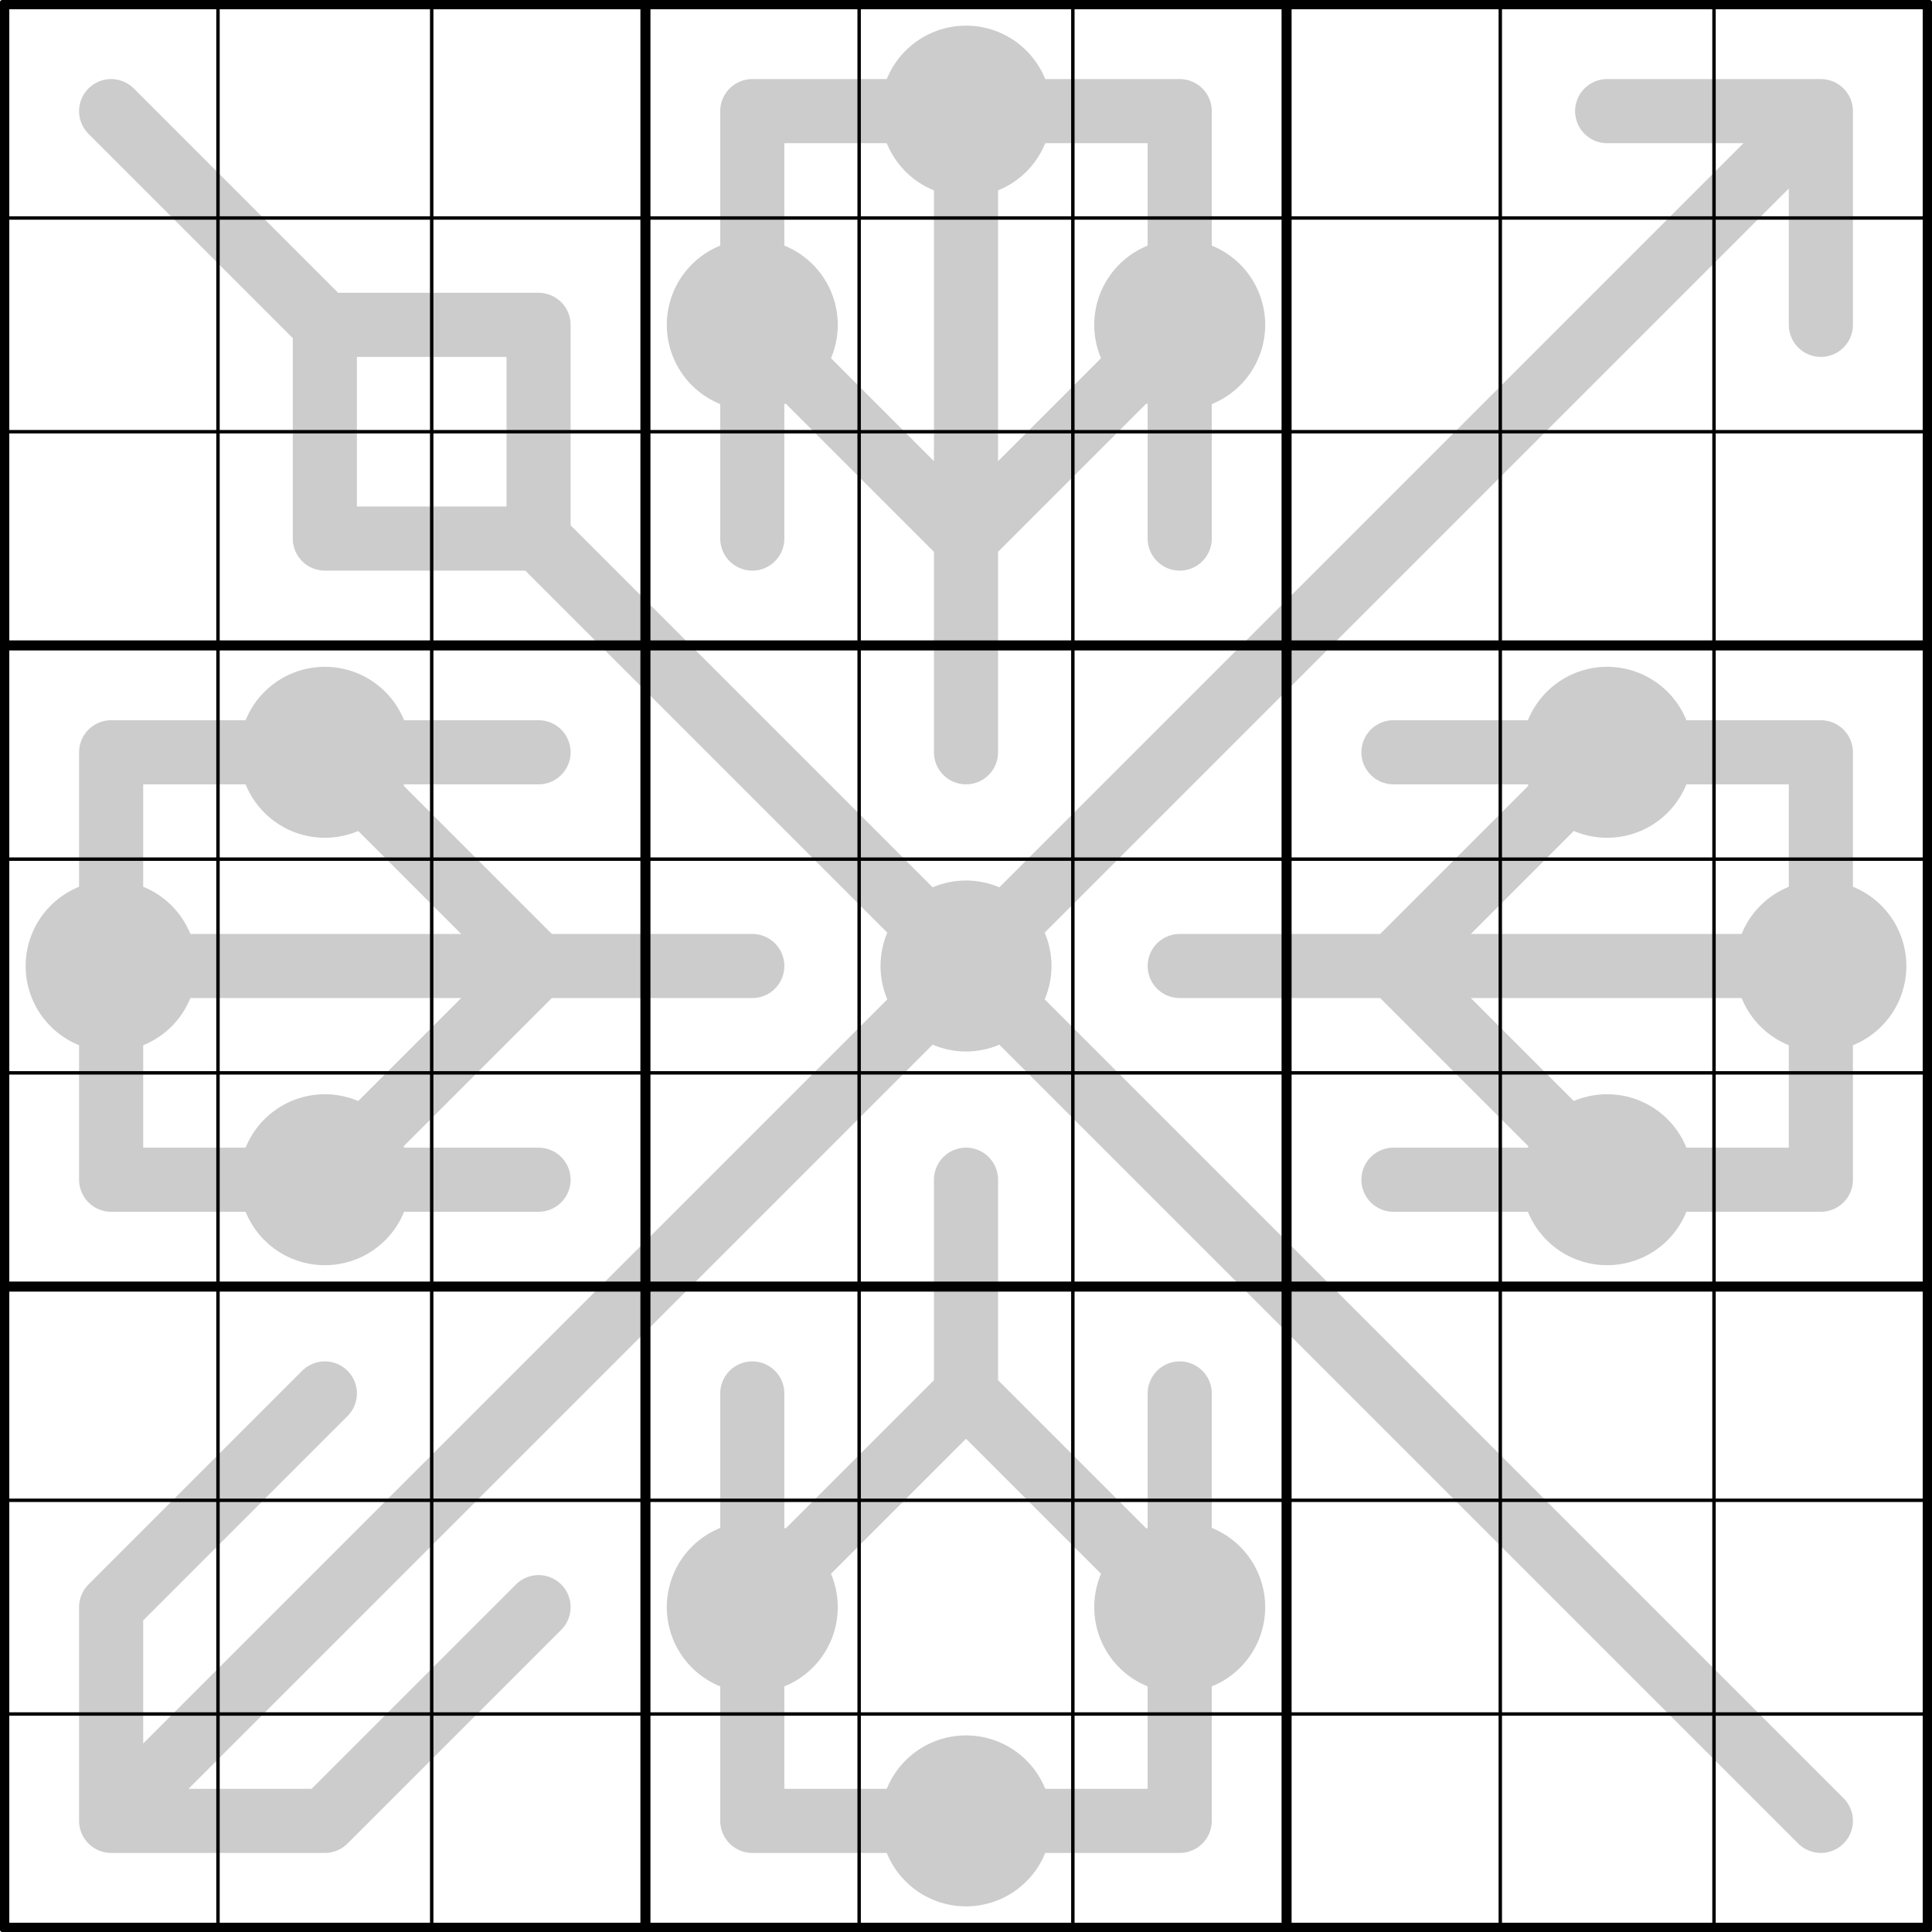
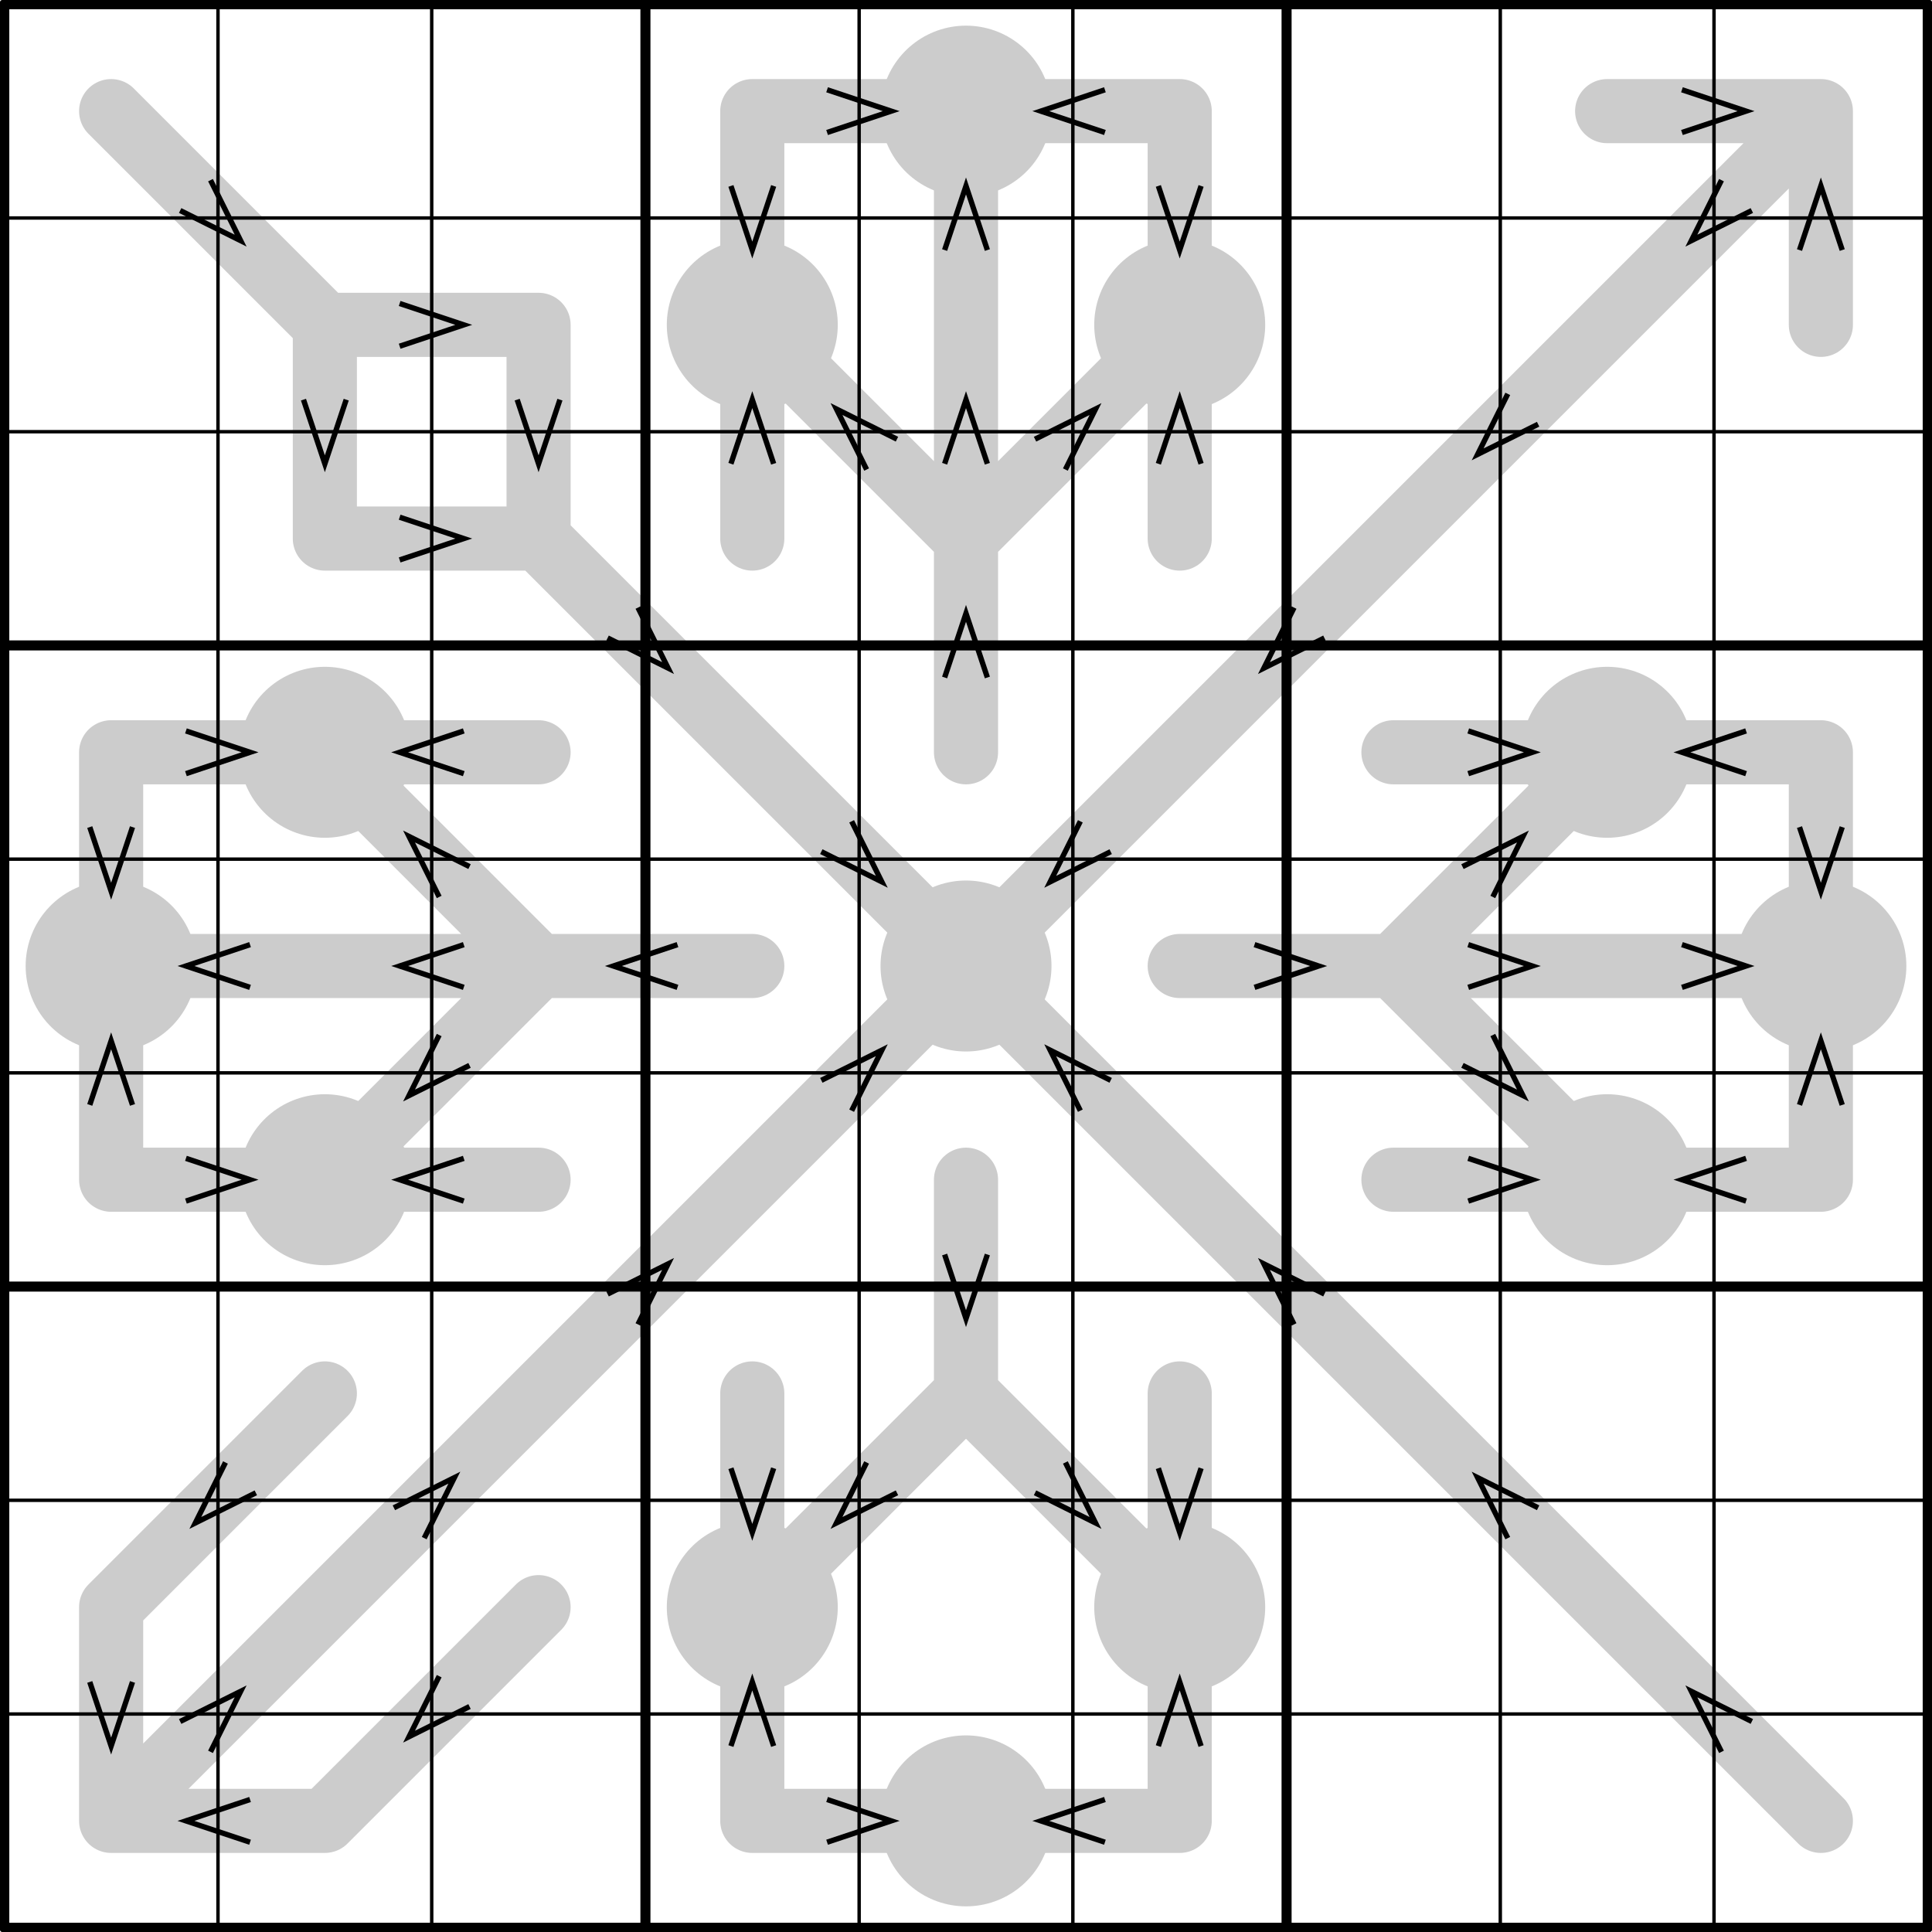
<svg xmlns="http://www.w3.org/2000/svg" viewBox="-.02 -.02 9.04 9.04" width="832px" height="832px">
  <path fill="#fff" d="M0 0h9v9H0z" />
  <g stroke="#ccc" fill="none" stroke-linecap="round" stroke-linejoin="round">
    <path stroke-width=".3" d="       M.5.5 1.5 1.5H2.5V2.5L8.5 8.5       M8.5.5.5 8.5       M1.5 6.5.5 7.5V8.5H1.5L2.5 7.5       M1.5 1.5V2.5H2.5       M7.5.5H8.5V1.5       M3.5 2.5V.5H5.5V2.5       M4.5.5V3.5       M3.5 1.5 4.5 2.5 5.5 1.5       M6.5 3.5H8.5V5.5H6.5       M8.5 4.5H5.5       M7.5 3.5 6.5 4.5 7.5 5.5       M5.5 6.5V8.5H3.5V6.5       M4.5 6.5V5.5       M5.5 7.5 4.5 6.5 3.5 7.5       M2.5 5.5H.5V3.5H2.5       M.5 4.5H3.5       M1.5 5.5 2.5 4.5 1.5 3.5     " />
    <path stroke-width=".8" d="       M3.5 7.5l0 0       M5.5 7.5l0 0       M3.5 1.5l0 0       M5.5 1.5l0 0       M1.5 3.5l0 0       M1.5 5.5l0 0       M7.5 3.5l0 0       M7.5 5.5l0 0       M4.5 4.5l0 0       M4.5.5l0 0       M8.5 4.5l0 0       M.5 4.5l0 0       M4.5 8.5l0 0     " />
  </g>
+   <path fill="none" stroke="#000" stroke-width=".025" d="M2.15 3.4 1.85 3.5 2.15 3.6M2.177 4.035 1.894 3.894 2.035 4.177M2.15 5.6 1.85 5.5 2.15 5.4M2.177 4.965 1.894 5.106 2.035 4.823M1.15 4.4.85 4.5 1.15 4.6M2.15 4.4 1.85 4.5 2.15 4.6M3.15 4.4 2.85 4.5 3.15 4.6M.85 3.4 1.15 3.5.85 3.6M.85 5.4 1.15 5.5.85 5.6M.6 3.85.5 4.15.4 3.85M.6 5.15.5 4.85.4 5.15M5.6 2.15 5.5 1.85 5.4 2.15M4.965 2.177 5.106 1.894 4.823 2.035M3.4 2.15 3.5 1.85 3.6 2.15M4.035 2.177 3.894 1.894 4.177 2.035M4.6 1.15 4.5.85 4.4 1.15M4.6 2.15 4.5 1.85 4.4 2.15M4.6 3.15 4.5 2.85 4.4 3.15M5.6.85 5.5 1.15 5.4.85M3.6.85 3.5 1.15 3.4.85M5.15.6 4.85.5 5.15.4M3.85.6 4.15.5 3.85.4M6.85 5.6 7.15 5.5 6.85 5.4M6.823 4.965 7.106 5.106 6.965 4.823M6.85 3.4 7.15 3.5 6.85 3.6M6.823 4.035 7.106 3.894 6.965 4.177M7.85 4.6 8.15 4.5 7.85 4.4M6.85 4.6 7.15 4.5 6.85 4.4M5.85 4.6 6.15 4.5 5.85 4.4M8.15 5.6 7.85 5.5 8.15 5.4M8.15 3.6 7.85 3.5 8.15 3.4M8.4 5.15 8.5 4.85 8.6 5.15M8.4 3.85 8.5 4.15 8.6 3.85M3.4 6.85 3.5 7.15 3.6 6.85M4.035 6.823 3.894 7.106 4.177 6.965M5.6 6.85 5.5 7.15 5.4 6.85M4.965 6.823 5.106 7.106 4.823 6.965M4.4 5.85 4.5 6.15 4.6 5.85M3.4 8.15 3.5 7.85 3.6 8.15M5.4 8.15 5.5 7.85 5.6 8.15M3.85 8.4 4.15 8.5 3.85 8.6M5.15 8.4 4.85 8.5 5.15 8.6M.965.823 1.106 1.106.823.965M2.965 2.823 3.106 3.106 2.823 2.965M3.965 3.823 4.106 4.106 3.823 3.965M8.177.965 7.894 1.106 8.035.823M7.177 1.965 6.894 2.106 7.035 1.823M6.177 2.965 5.894 3.106 6.035 2.823M5.177 3.965 4.894 4.106 5.035 3.823M8.035 8.177 7.894 7.894 8.177 8.035M7.035 7.177 6.894 6.894 7.177 7.035M6.035 6.177 5.894 5.894 6.177 6.035M5.035 5.177 4.894 4.894 5.177 5.035M.823 8.035 1.106 7.894.965 8.177M1.823 7.035 2.106 6.894 1.965 7.177M2.823 6.035 3.106 5.894 2.965 6.177M3.823 5.035 4.106 4.894 3.965 5.177M2.177 7.965 1.894 8.106 2.035 7.823M1.177 6.965.894 7.106 1.035 6.823M1.15 8.4.85 8.5 1.15 8.6M.4 7.85.5 8.15.6 7.85M8.6 1.15 8.5.85 8.4 1.15M7.85.6 8.15.5 7.85.4M2.6 1.85 2.5 2.15 2.4 1.85M1.85 2.4 2.15 2.5 1.85 2.6M1.6 1.85 1.5 2.15 1.4 1.85M1.85 1.4 2.15 1.5 1.85 1.6" />
  <path d="M1 0V9M2 0V9M4 0V9M5 0V9M7 0V9M8 0V9M0 1H9M0 2H9M0 4H9M0 5H9M0 7H9M0 8H9Z" stroke="#000" stroke-width=".016" fill="none" />
  <path d="M0 0H9V9H0ZM3 0V9M6 0V9M0 3H9M0 6H9" stroke="#000" stroke-width=".047" stroke-linejoin="round" fill="none" />
</svg>
